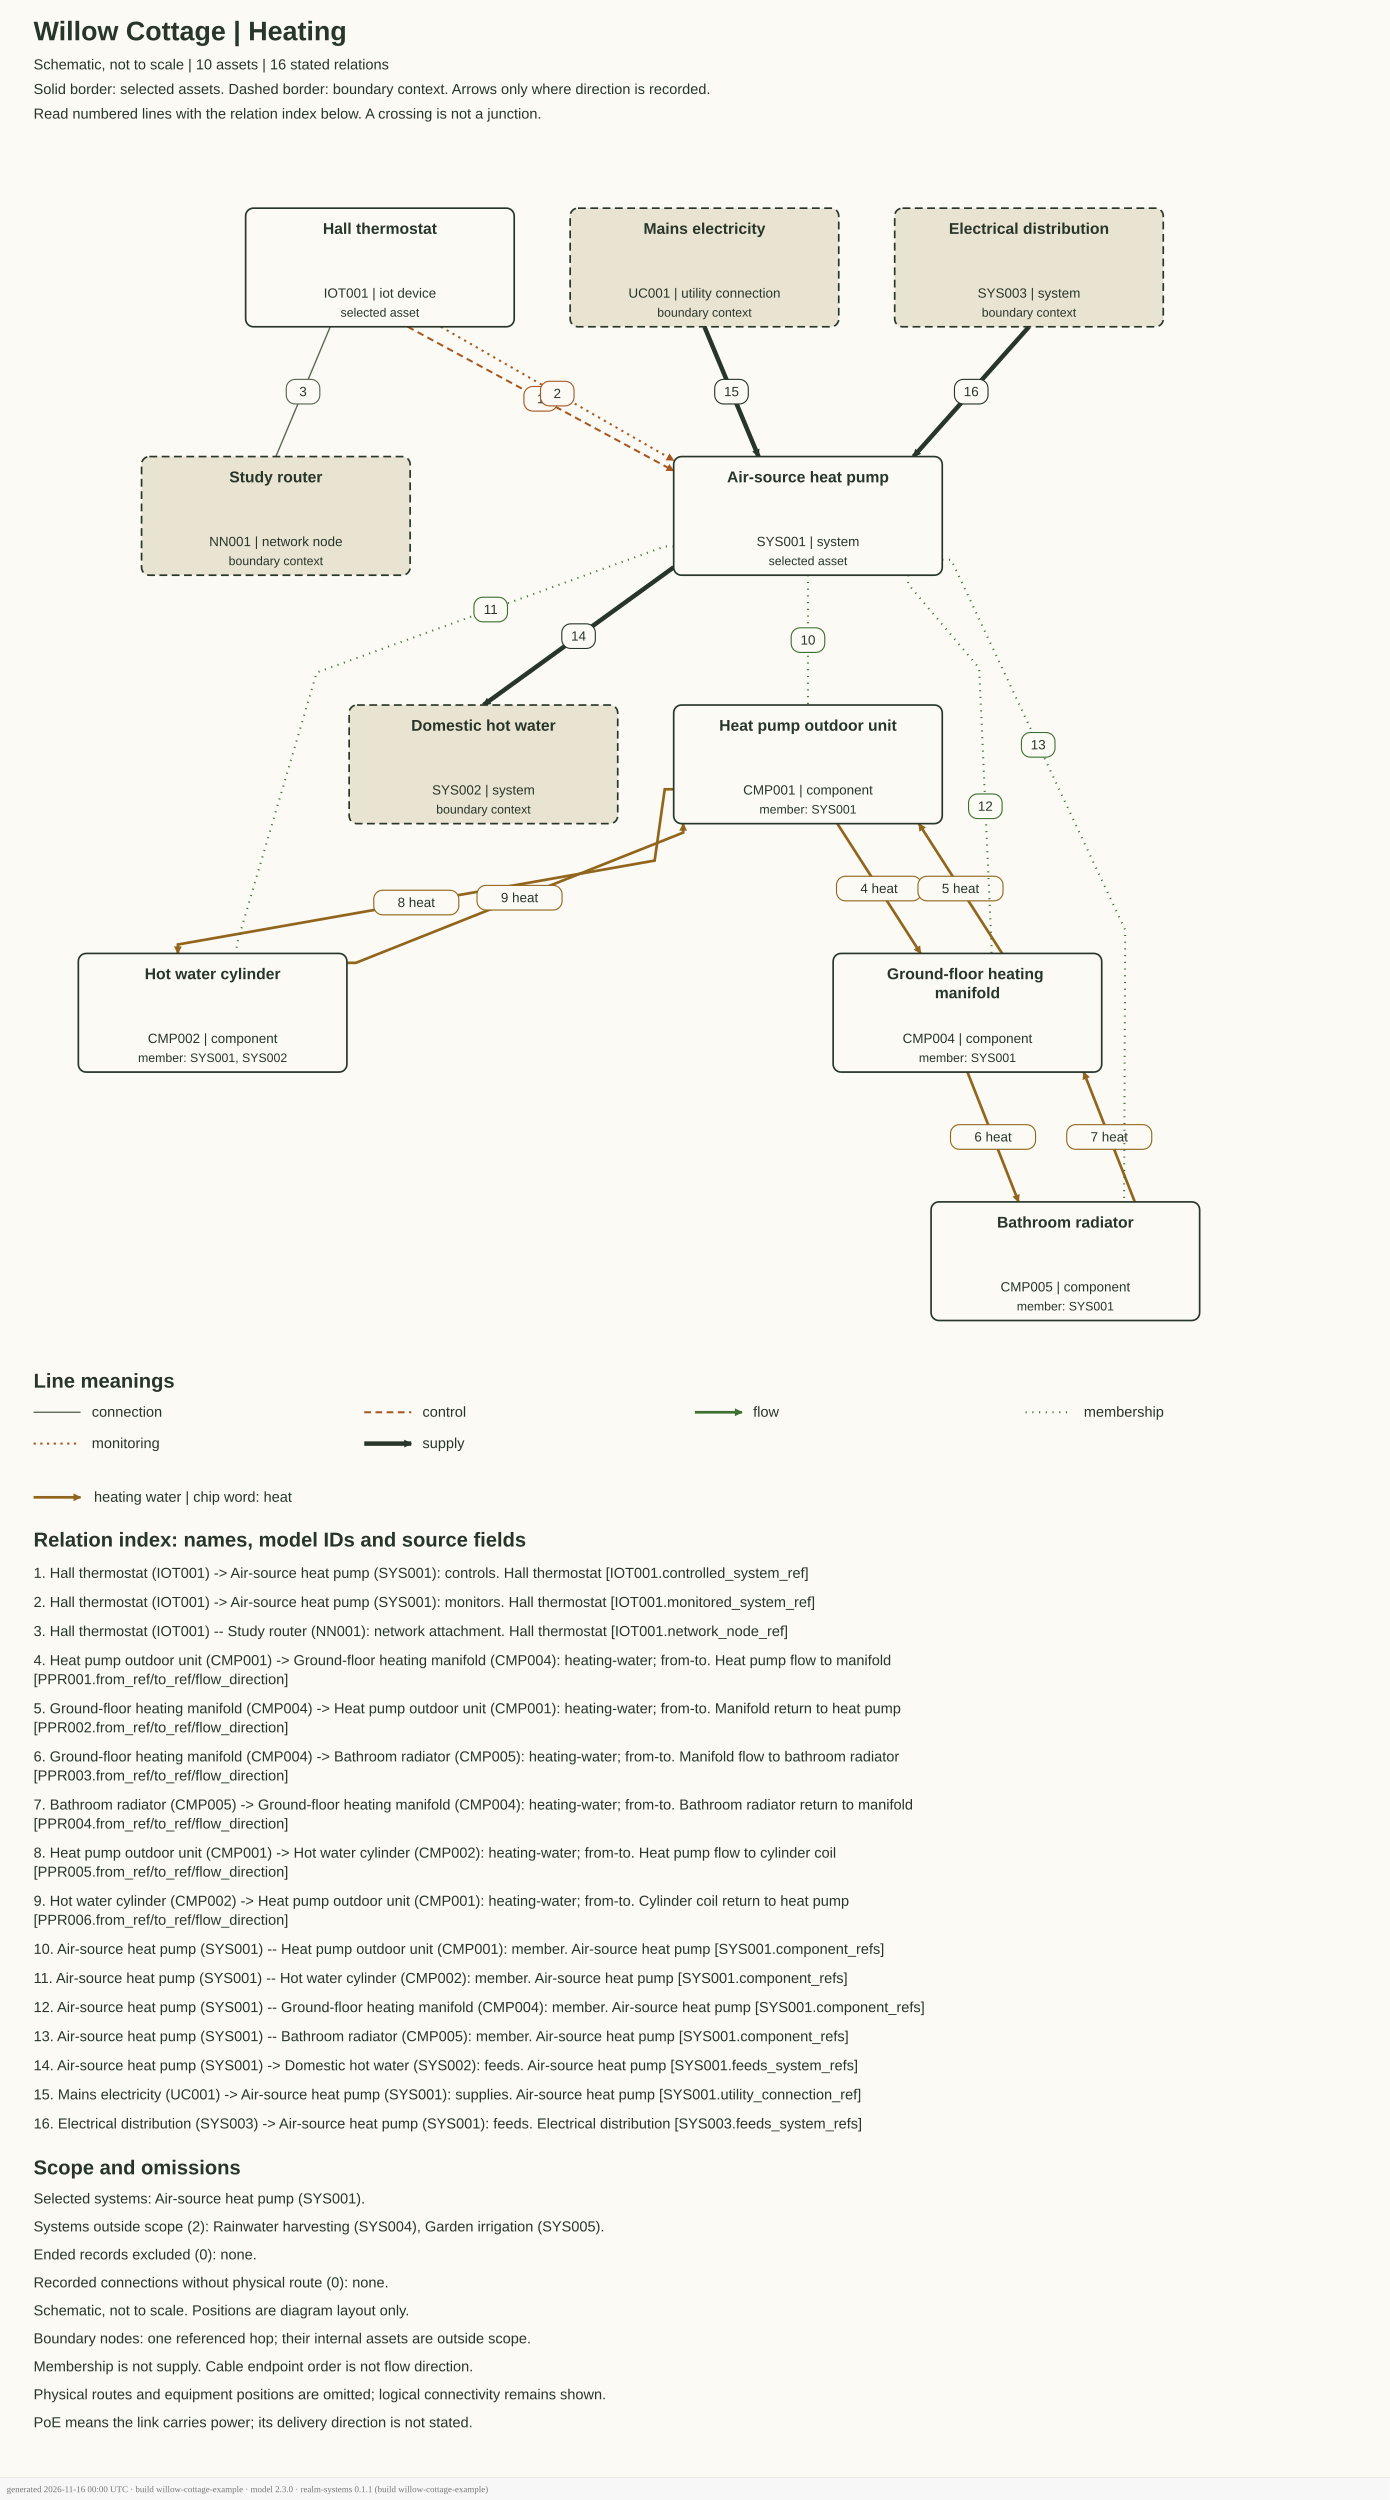
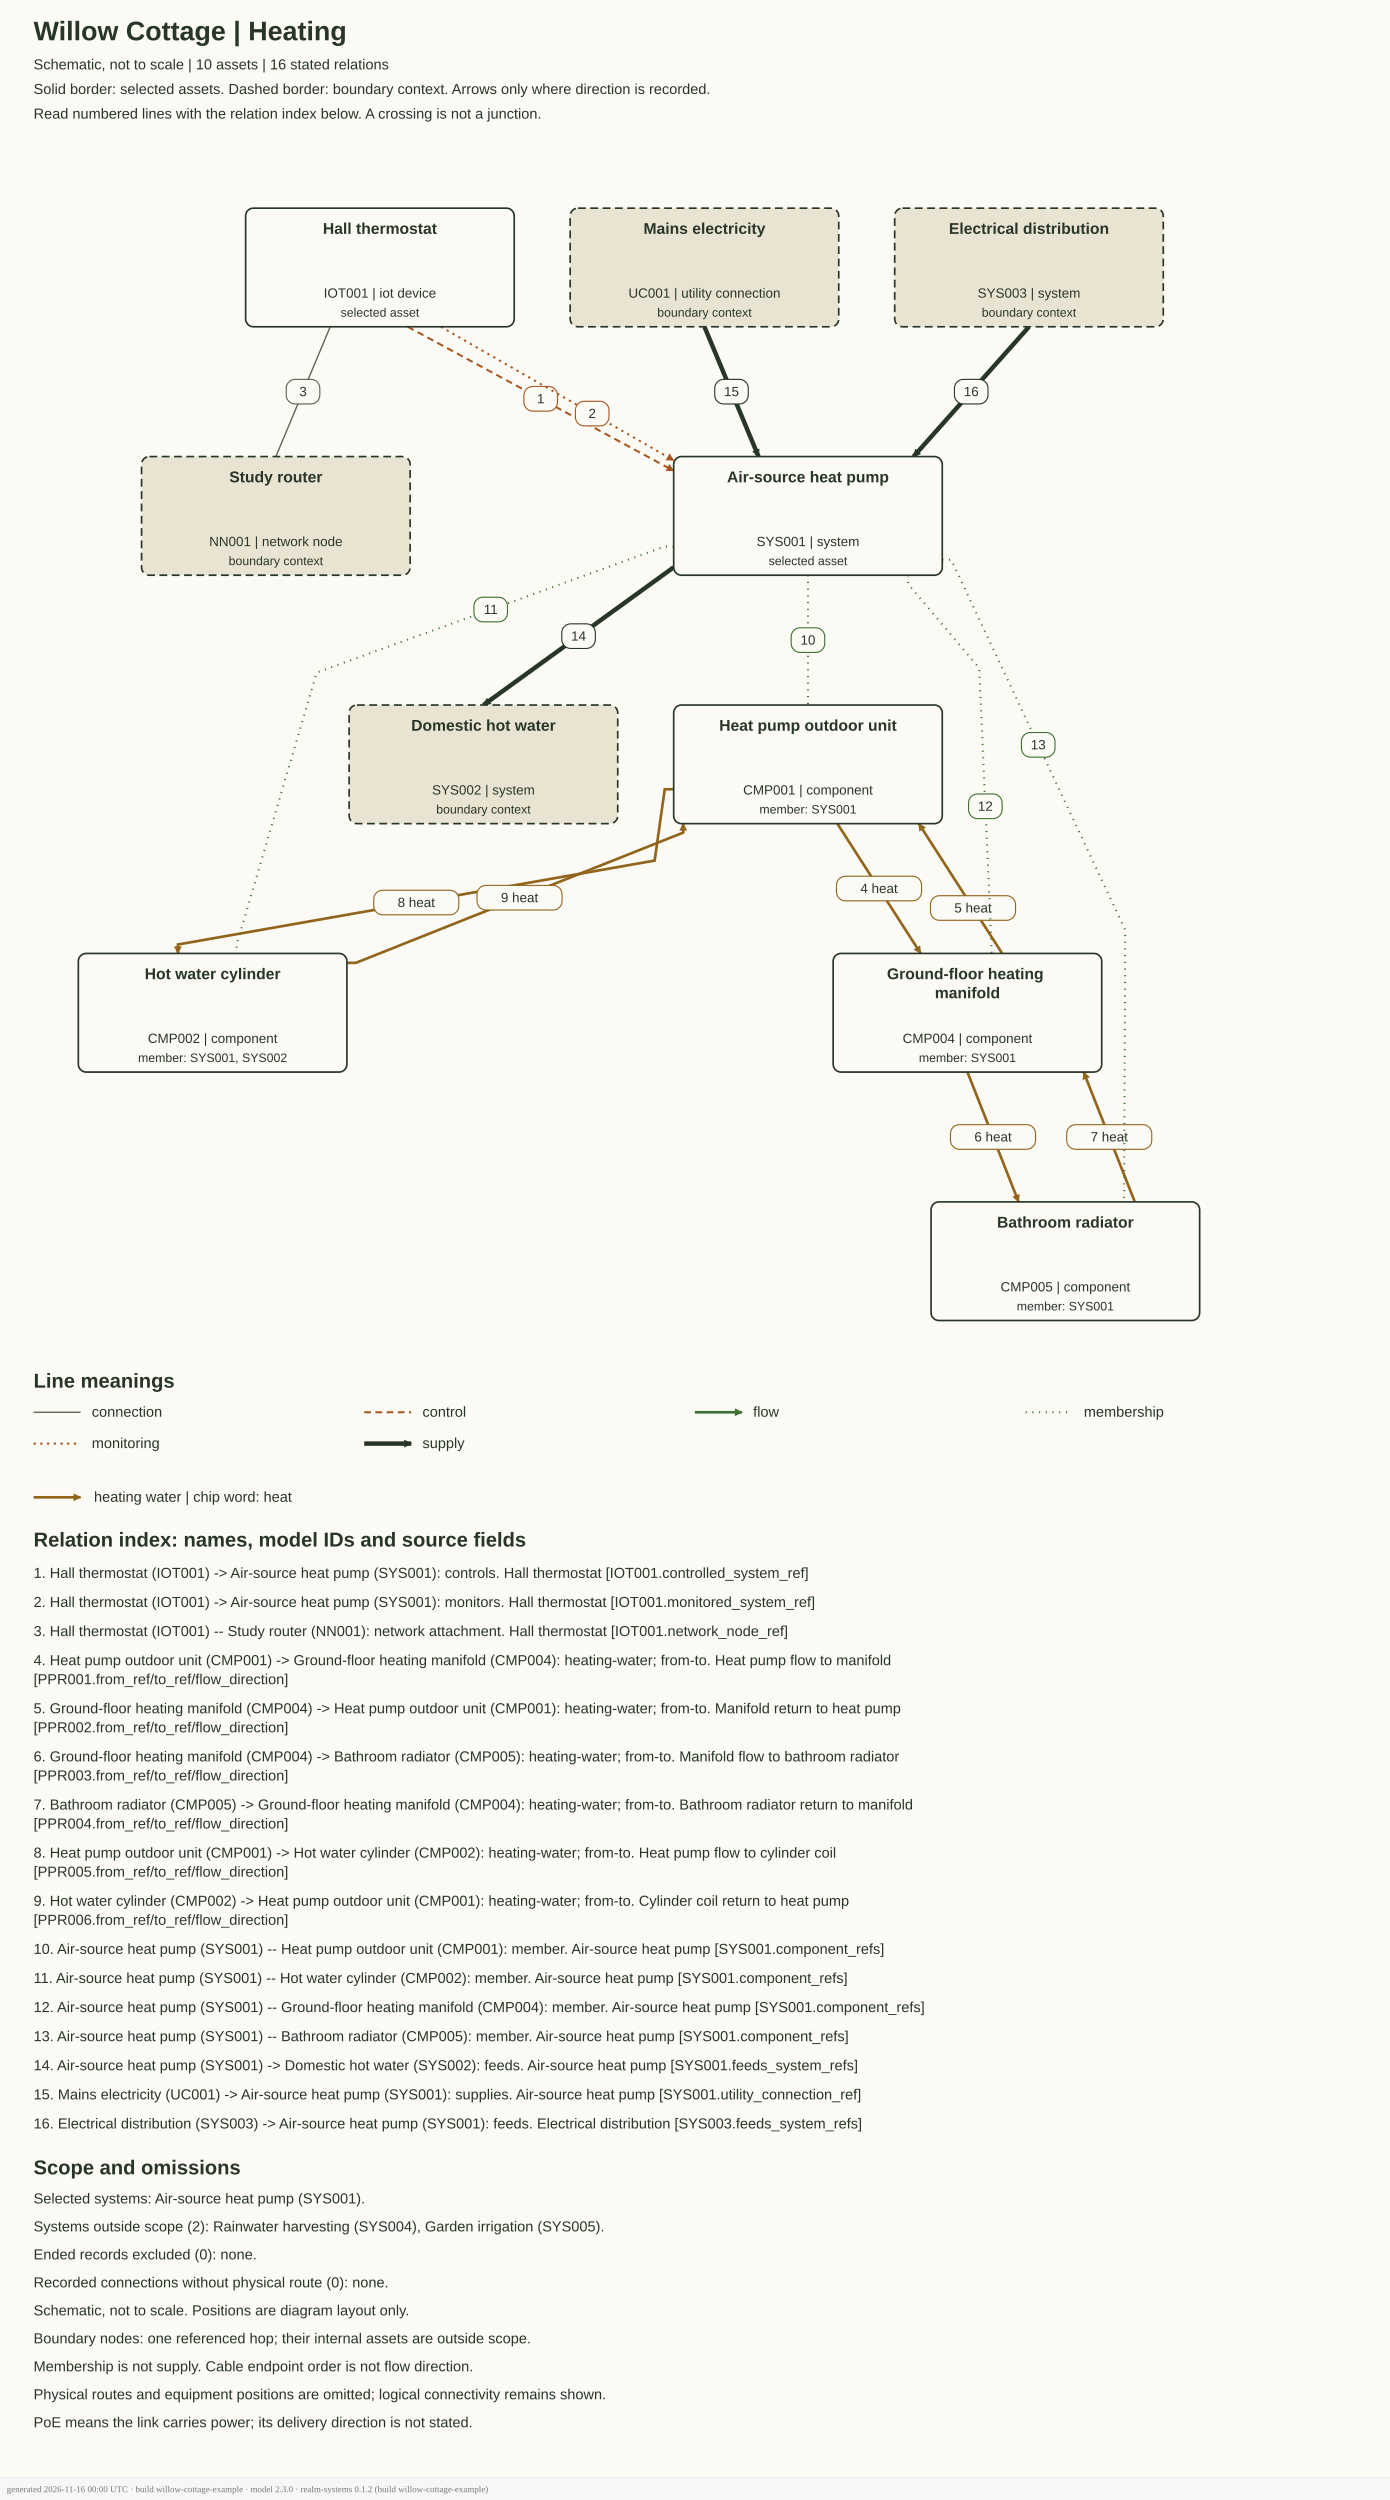
- <svg xmlns="http://www.w3.org/2000/svg" data-generated-at="2026-11-16T00:00:00Z" data-generated-for="2026-11-16" data-generated-build="willow-cottage-example" data-generated-renderer="realm-systems" data-generated-renderer-version="0.1.1" data-generated-model-version="2.3.0" width="1242" height="2234" viewBox="0 0 1242 2234" role="img" aria-labelledby="realm-73-79-73-74-65-6d-73-2d-57-69-6c-6c-6f-77-20-43-6f-74-74-61-67-65-2d-68-65-61-74-69-6e-67-title realm-73-79-73-74-65-6d-73-2d-57-69-6c-6c-6f-77-20-43-6f-74-74-61-67-65-2d-68-65-61-74-69-6e-67-desc">
+ <svg xmlns="http://www.w3.org/2000/svg" data-generated-at="2026-11-16T00:00:00Z" data-generated-for="2026-11-16" data-generated-build="willow-cottage-example" data-generated-renderer="realm-systems" data-generated-renderer-version="0.1.2" data-generated-model-version="2.3.0" width="1242" height="2234" viewBox="0 0 1242 2234" role="img" aria-labelledby="realm-73-79-73-74-65-6d-73-2d-57-69-6c-6c-6f-77-20-43-6f-74-74-61-67-65-2d-68-65-61-74-69-6e-67-title realm-73-79-73-74-65-6d-73-2d-57-69-6c-6c-6f-77-20-43-6f-74-74-61-67-65-2d-68-65-61-74-69-6e-67-desc">
  <defs>
    <marker id="realm-73-79-73-74-65-6d-73-2d-57-69-6c-6c-6f-77-20-43-6f-74-74-61-67-65-2d-68-65-61-74-69-6e-67-arrow-283529" viewBox="0 0 10 10" refX="9" refY="5" markerWidth="7" markerHeight="7" orient="auto" markerUnits="userSpaceOnUse">
      <path d="M0,0 L10,5 L0,10 Z" fill="#283529" />
    </marker>
    <marker id="realm-73-79-73-74-65-6d-73-2d-57-69-6c-6c-6f-77-20-43-6f-74-74-61-67-65-2d-68-65-61-74-69-6e-67-reverse-283529" viewBox="0 0 10 10" refX="1" refY="5" markerWidth="7" markerHeight="7" orient="auto" markerUnits="userSpaceOnUse">
      <path d="M10,0 L0,5 L10,10 Z" fill="#283529" />
    </marker>
    <marker id="realm-73-79-73-74-65-6d-73-2d-57-69-6c-6c-6f-77-20-43-6f-74-74-61-67-65-2d-68-65-61-74-69-6e-67-arrow-58634f" viewBox="0 0 10 10" refX="9" refY="5" markerWidth="7" markerHeight="7" orient="auto" markerUnits="userSpaceOnUse">
      <path d="M0,0 L10,5 L0,10 Z" fill="#58634f" />
    </marker>
    <marker id="realm-73-79-73-74-65-6d-73-2d-57-69-6c-6c-6f-77-20-43-6f-74-74-61-67-65-2d-68-65-61-74-69-6e-67-reverse-58634f" viewBox="0 0 10 10" refX="1" refY="5" markerWidth="7" markerHeight="7" orient="auto" markerUnits="userSpaceOnUse">
      <path d="M10,0 L0,5 L10,10 Z" fill="#58634f" />
    </marker>
    <marker id="realm-73-79-73-74-65-6d-73-2d-57-69-6c-6c-6f-77-20-43-6f-74-74-61-67-65-2d-68-65-61-74-69-6e-67-arrow-3d7032" viewBox="0 0 10 10" refX="9" refY="5" markerWidth="7" markerHeight="7" orient="auto" markerUnits="userSpaceOnUse">
      <path d="M0,0 L10,5 L0,10 Z" fill="#3d7032" />
    </marker>
    <marker id="realm-73-79-73-74-65-6d-73-2d-57-69-6c-6c-6f-77-20-43-6f-74-74-61-67-65-2d-68-65-61-74-69-6e-67-reverse-3d7032" viewBox="0 0 10 10" refX="1" refY="5" markerWidth="7" markerHeight="7" orient="auto" markerUnits="userSpaceOnUse">
      <path d="M10,0 L0,5 L10,10 Z" fill="#3d7032" />
    </marker>
    <marker id="realm-73-79-73-74-65-6d-73-2d-57-69-6c-6c-6f-77-20-43-6f-74-74-61-67-65-2d-68-65-61-74-69-6e-67-arrow-a85620" viewBox="0 0 10 10" refX="9" refY="5" markerWidth="7" markerHeight="7" orient="auto" markerUnits="userSpaceOnUse">
      <path d="M0,0 L10,5 L0,10 Z" fill="#a85620" />
    </marker>
    <marker id="realm-73-79-73-74-65-6d-73-2d-57-69-6c-6c-6f-77-20-43-6f-74-74-61-67-65-2d-68-65-61-74-69-6e-67-reverse-a85620" viewBox="0 0 10 10" refX="1" refY="5" markerWidth="7" markerHeight="7" orient="auto" markerUnits="userSpaceOnUse">
      <path d="M10,0 L0,5 L10,10 Z" fill="#a85620" />
    </marker>
    <marker id="realm-73-79-73-74-65-6d-73-2d-57-69-6c-6c-6f-77-20-43-6f-74-74-61-67-65-2d-68-65-61-74-69-6e-67-arrow-376b88" viewBox="0 0 10 10" refX="9" refY="5" markerWidth="7" markerHeight="7" orient="auto" markerUnits="userSpaceOnUse">
      <path d="M0,0 L10,5 L0,10 Z" fill="#376b88" />
    </marker>
    <marker id="realm-73-79-73-74-65-6d-73-2d-57-69-6c-6c-6f-77-20-43-6f-74-74-61-67-65-2d-68-65-61-74-69-6e-67-reverse-376b88" viewBox="0 0 10 10" refX="1" refY="5" markerWidth="7" markerHeight="7" orient="auto" markerUnits="userSpaceOnUse">
      <path d="M10,0 L0,5 L10,10 Z" fill="#376b88" />
    </marker>
    <marker id="realm-73-79-73-74-65-6d-73-2d-57-69-6c-6c-6f-77-20-43-6f-74-74-61-67-65-2d-68-65-61-74-69-6e-67-arrow-a74735" viewBox="0 0 10 10" refX="9" refY="5" markerWidth="7" markerHeight="7" orient="auto" markerUnits="userSpaceOnUse">
      <path d="M0,0 L10,5 L0,10 Z" fill="#a74735" />
    </marker>
    <marker id="realm-73-79-73-74-65-6d-73-2d-57-69-6c-6c-6f-77-20-43-6f-74-74-61-67-65-2d-68-65-61-74-69-6e-67-reverse-a74735" viewBox="0 0 10 10" refX="1" refY="5" markerWidth="7" markerHeight="7" orient="auto" markerUnits="userSpaceOnUse">
      <path d="M10,0 L0,5 L10,10 Z" fill="#a74735" />
    </marker>
    <marker id="realm-73-79-73-74-65-6d-73-2d-57-69-6c-6c-6f-77-20-43-6f-74-74-61-67-65-2d-68-65-61-74-69-6e-67-arrow-92651d" viewBox="0 0 10 10" refX="9" refY="5" markerWidth="7" markerHeight="7" orient="auto" markerUnits="userSpaceOnUse">
      <path d="M0,0 L10,5 L0,10 Z" fill="#92651d" />
    </marker>
    <marker id="realm-73-79-73-74-65-6d-73-2d-57-69-6c-6c-6f-77-20-43-6f-74-74-61-67-65-2d-68-65-61-74-69-6e-67-reverse-92651d" viewBox="0 0 10 10" refX="1" refY="5" markerWidth="7" markerHeight="7" orient="auto" markerUnits="userSpaceOnUse">
      <path d="M10,0 L0,5 L10,10 Z" fill="#92651d" />
    </marker>
  </defs>
  <rect width="100%" height="100%" fill="#fbfaf5" />
  <g font-family="Arial, sans-serif" fill="#283529">
    <text x="30" y="36" font-size="24" font-weight="bold">Willow Cottage | Heating</text>
    <text x="30" y="62" font-size="13">Schematic, not to scale | 10 assets | 16 stated relations</text>
    <text x="30" y="84" font-size="13">Solid border: selected assets. Dashed border: boundary context. Arrows only where direction is recorded.</text>
    <text x="30" y="106" font-size="13">Read numbered lines with the relation index below. A crossing is not a junction.</text>
    <g transform="translate(40,156)" data-layer="relations">
      <g data-model-id="IOT001" data-source-field="controlled_system_ref" data-meaning="control" data-direction="forward">
        <path d="M324.33,136.00 L562.00,264.70" fill="none" stroke="#a85620" stroke-width="1.8" stroke-dasharray="6 4" marker-end="url(#realm-73-79-73-74-65-6d-73-2d-57-69-6c-6c-6f-77-20-43-6f-74-74-61-67-65-2d-68-65-61-74-69-6e-67-arrow-a85620)" />
        <rect x="428.164" y="189.349" width="30" height="22" rx="8" fill="#fbfaf5" stroke="#a85620" />
        <text x="443.164" y="204.349" font-size="12" text-anchor="middle">1</text>
      </g>
      <g data-model-id="IOT001" data-source-field="monitored_system_ref" data-meaning="monitoring" data-direction="forward">
        <path d="M353.93,136.00 L562.00,255.39" fill="none" stroke="#a85620" stroke-width="1.8" stroke-dasharray="2 4" marker-end="url(#realm-73-79-73-74-65-6d-73-2d-57-69-6c-6c-6f-77-20-43-6f-74-74-61-67-65-2d-68-65-61-74-69-6e-67-arrow-a85620)" />
-         <rect x="442.966" y="184.696" width="30" height="22" rx="8" fill="#fbfaf5" stroke="#a85620" />
-         <text x="457.966" y="199.696" font-size="12" text-anchor="middle">2</text>
+         <rect x="474.176" y="202.604" width="30" height="22" rx="8" fill="#fbfaf5" stroke="#a85620" />
+         <text x="489.176" y="217.604" font-size="12" text-anchor="middle">2</text>
      </g>
      <g data-model-id="IOT001" data-source-field="network_node_ref" data-meaning="connection" data-direction="none">
        <path d="M255.09,136.00 L206.50,252.00" fill="none" stroke="#58634f" stroke-width="1.2" stroke-dasharray="" />
        <rect x="215.797" y="183" width="30" height="22" rx="8" fill="#fbfaf5" stroke="#58634f" />
        <text x="230.797" y="198" font-size="12" text-anchor="middle">3</text>
      </g>
      <g data-model-id="PPR001" data-source-field="from_ref/to_ref/flow_direction" data-meaning="flow" data-direction="forward" data-medium="heating-water" data-route-id="PPR001">
        <path d="M708.26,580.00 L782.72,696.00" fill="none" stroke="#92651d" stroke-width="2.4" stroke-dasharray="" marker-end="url(#realm-73-79-73-74-65-6d-73-2d-57-69-6c-6c-6f-77-20-43-6f-74-74-61-67-65-2d-68-65-61-74-69-6e-67-arrow-92651d)" />
        <rect x="707.491" y="627" width="76" height="22" rx="8" fill="#fbfaf5" stroke="#92651d" />
        <text x="745.491" y="642" font-size="12" text-anchor="middle">4 heat</text>
      </g>
      <g data-model-id="PPR002" data-source-field="from_ref/to_ref/flow_direction" data-meaning="flow" data-direction="forward" data-medium="heating-water" data-route-id="PPR002">
        <path d="M855.54,696.00 L781.08,580.00" fill="none" stroke="#92651d" stroke-width="2.4" stroke-dasharray="" marker-end="url(#realm-73-79-73-74-65-6d-73-2d-57-69-6c-6c-6f-77-20-43-6f-74-74-61-67-65-2d-68-65-61-74-69-6e-67-arrow-92651d)" />
-         <rect x="780.306" y="627" width="76" height="22" rx="8" fill="#fbfaf5" stroke="#92651d" />
-         <text x="818.306" y="642" font-size="12" text-anchor="middle">5 heat</text>
+         <rect x="791.475" y="644.4" width="76" height="22" rx="8" fill="#fbfaf5" stroke="#92651d" />
+         <text x="829.475" y="659.4" font-size="12" text-anchor="middle">5 heat</text>
      </g>
      <g data-model-id="PPR003" data-source-field="from_ref/to_ref/flow_direction" data-meaning="flow" data-direction="forward" data-medium="heating-water" data-route-id="PPR003">
        <path d="M824.50,802.00 L870.22,918.00" fill="none" stroke="#92651d" stroke-width="2.4" stroke-dasharray="" marker-end="url(#realm-73-79-73-74-65-6d-73-2d-57-69-6c-6c-6f-77-20-43-6f-74-74-61-67-65-2d-68-65-61-74-69-6e-67-arrow-92651d)" />
        <rect x="809.36" y="849" width="76" height="22" rx="8" fill="#fbfaf5" stroke="#92651d" />
        <text x="847.36" y="864" font-size="12" text-anchor="middle">6 heat</text>
      </g>
      <g data-model-id="PPR004" data-source-field="from_ref/to_ref/flow_direction" data-meaning="flow" data-direction="forward" data-medium="heating-water" data-route-id="PPR004">
        <path d="M974.07,918.00 L928.35,802.00" fill="none" stroke="#92651d" stroke-width="2.4" stroke-dasharray="" marker-end="url(#realm-73-79-73-74-65-6d-73-2d-57-69-6c-6c-6f-77-20-43-6f-74-74-61-67-65-2d-68-65-61-74-69-6e-67-arrow-92651d)" />
        <rect x="913.212" y="849" width="76" height="22" rx="8" fill="#fbfaf5" stroke="#92651d" />
        <text x="951.212" y="864" font-size="12" text-anchor="middle">7 heat</text>
      </g>
      <g data-model-id="PPR005" data-source-field="from_ref/to_ref/flow_direction" data-meaning="flow" data-direction="forward" data-medium="heating-water" data-route-id="PPR005">
        <path d="M562.00,549.31 L554.00,549.31 L545.00,613.00 L118.96,688.00 L118.96,696.00" fill="none" stroke="#92651d" stroke-width="2.4" stroke-dasharray="" marker-end="url(#realm-73-79-73-74-65-6d-73-2d-57-69-6c-6c-6f-77-20-43-6f-74-74-61-67-65-2d-68-65-61-74-69-6e-67-arrow-92651d)" />
        <rect x="293.982" y="639.5" width="76" height="22" rx="8" fill="#fbfaf5" stroke="#92651d" />
        <text x="331.982" y="654.5" font-size="12" text-anchor="middle">8 heat</text>
      </g>
      <g data-model-id="PPR006" data-source-field="from_ref/to_ref/flow_direction" data-meaning="flow" data-direction="forward" data-medium="heating-water" data-route-id="PPR006">
        <path d="M270.00,704.38 L278.00,704.38 L570.51,588.00 L570.51,580.00" fill="none" stroke="#92651d" stroke-width="2.4" stroke-dasharray="" marker-end="url(#realm-73-79-73-74-65-6d-73-2d-57-69-6c-6c-6f-77-20-43-6f-74-74-61-67-65-2d-68-65-61-74-69-6e-67-arrow-92651d)" />
        <rect x="386.255" y="635.188" width="76" height="22" rx="8" fill="#fbfaf5" stroke="#92651d" />
        <text x="424.255" y="650.188" font-size="12" text-anchor="middle">9 heat</text>
      </g>
      <g data-model-id="SYS001" data-source-field="component_refs" data-meaning="membership" data-direction="none">
        <path d="M682.00,358.00 L682.00,474.00" fill="none" stroke="#3d7032" stroke-width="1.8" stroke-dasharray="1 5" />
        <rect x="667" y="405" width="30" height="22" rx="8" fill="#fbfaf5" stroke="#3d7032" />
        <text x="682" y="420" font-size="12" text-anchor="middle">10</text>
      </g>
      <g data-model-id="SYS001" data-source-field="component_refs" data-meaning="membership" data-direction="none">
        <path d="M562.00,332.35 L554.00,332.35 L243.00,445.00 L171.49,688.00 L171.49,696.00" fill="none" stroke="#3d7032" stroke-width="1.8" stroke-dasharray="1 5" />
        <rect x="383.5" y="377.676" width="30" height="22" rx="8" fill="#fbfaf5" stroke="#3d7032" />
        <text x="398.5" y="392.676" font-size="12" text-anchor="middle">11</text>
      </g>
      <g data-model-id="SYS001" data-source-field="component_refs" data-meaning="membership" data-direction="none">
        <path d="M771.53,358.00 L771.53,366.00 L835.00,441.00 L845.99,688.00 L845.99,696.00" fill="none" stroke="#3d7032" stroke-width="1.8" stroke-dasharray="1 5" />
        <rect x="825.493" y="553.5" width="30" height="22" rx="8" fill="#fbfaf5" stroke="#3d7032" />
        <text x="840.493" y="568.5" font-size="12" text-anchor="middle">12</text>
      </g>
      <g data-model-id="SYS001" data-source-field="component_refs" data-meaning="membership" data-direction="none">
        <path d="M802.00,344.18 L810.00,344.18 L965.50,675.00 L964.52,910.00 L964.52,918.00" fill="none" stroke="#3d7032" stroke-width="1.8" stroke-dasharray="1 5" />
        <rect x="872.75" y="498.588" width="30" height="22" rx="8" fill="#fbfaf5" stroke="#3d7032" />
        <text x="887.75" y="513.588" font-size="12" text-anchor="middle">13</text>
      </g>
      <g data-model-id="SYS001" data-source-field="feeds_system_refs" data-meaning="supply" data-direction="forward">
        <path d="M562.00,350.93 L392.00,474.00" fill="none" stroke="#283529" stroke-width="4" stroke-dasharray="" marker-end="url(#realm-73-79-73-74-65-6d-73-2d-57-69-6c-6c-6f-77-20-43-6f-74-74-61-67-65-2d-68-65-61-74-69-6e-67-arrow-283529)" />
        <rect x="462" y="401.466" width="30" height="22" rx="8" fill="#fbfaf5" stroke="#283529" />
        <text x="477" y="416.466" font-size="12" text-anchor="middle">14</text>
      </g>
      <g data-model-id="SYS001" data-source-field="utility_connection_ref" data-meaning="supply" data-direction="forward">
        <path d="M589.50,136.00 L637.83,252.00" fill="none" stroke="#283529" stroke-width="4" stroke-dasharray="" marker-end="url(#realm-73-79-73-74-65-6d-73-2d-57-69-6c-6c-6f-77-20-43-6f-74-74-61-67-65-2d-68-65-61-74-69-6e-67-arrow-283529)" />
        <rect x="598.667" y="183" width="30" height="22" rx="8" fill="#fbfaf5" stroke="#283529" />
        <text x="613.667" y="198" font-size="12" text-anchor="middle">15</text>
      </g>
      <g data-model-id="SYS003" data-source-field="feeds_system_refs" data-meaning="supply" data-direction="forward">
        <path d="M879.50,136.00 L776.30,252.00" fill="none" stroke="#283529" stroke-width="4" stroke-dasharray="" marker-end="url(#realm-73-79-73-74-65-6d-73-2d-57-69-6c-6c-6f-77-20-43-6f-74-74-61-67-65-2d-68-65-61-74-69-6e-67-arrow-283529)" />
        <rect x="812.901" y="183" width="30" height="22" rx="8" fill="#fbfaf5" stroke="#283529" />
        <text x="827.901" y="198" font-size="12" text-anchor="middle">16</text>
      </g>
    </g>
    <g transform="translate(40,156)" data-layer="assets">
      <g data-model-id="CMP001" data-boundary="false" data-memberships="SYS001">
        <rect x="562" y="474" width="240" height="106" rx="7" fill="#fbfaf5" stroke="#283529" stroke-width="1.5" />
        <text x="682" y="497" text-anchor="middle" font-size="14" font-weight="bold">
          <tspan x="682" dy="0">Heat pump outdoor unit</tspan>
        </text>
        <text x="682" y="554" text-anchor="middle" font-size="12">CMP001 | component</text>
        <text x="682" y="571" text-anchor="middle" font-size="11">member: SYS001</text>
      </g>
      <g data-model-id="CMP002" data-boundary="false" data-memberships="SYS001 SYS002">
        <rect x="30" y="696" width="240" height="106" rx="7" fill="#fbfaf5" stroke="#283529" stroke-width="1.5" />
        <text x="150" y="719" text-anchor="middle" font-size="14" font-weight="bold">
          <tspan x="150" dy="0">Hot water cylinder</tspan>
        </text>
        <text x="150" y="776" text-anchor="middle" font-size="12">CMP002 | component</text>
        <text x="150" y="793" text-anchor="middle" font-size="11">member: SYS001, SYS002</text>
      </g>
      <g data-model-id="CMP004" data-boundary="false" data-memberships="SYS001">
        <rect x="704.5" y="696" width="240" height="106" rx="7" fill="#fbfaf5" stroke="#283529" stroke-width="1.5" />
        <text x="824.5" y="719" text-anchor="middle" font-size="14" font-weight="bold">
          <tspan x="824.5" dy="0">Ground-floor heating</tspan>
          <tspan x="824.5" dy="17">manifold</tspan>
        </text>
        <text x="824.5" y="776" text-anchor="middle" font-size="12">CMP004 | component</text>
        <text x="824.5" y="793" text-anchor="middle" font-size="11">member: SYS001</text>
      </g>
      <g data-model-id="CMP005" data-boundary="false" data-memberships="SYS001">
        <rect x="792" y="918" width="240" height="106" rx="7" fill="#fbfaf5" stroke="#283529" stroke-width="1.5" />
        <text x="912" y="941" text-anchor="middle" font-size="14" font-weight="bold">
          <tspan x="912" dy="0">Bathroom radiator</tspan>
        </text>
        <text x="912" y="998" text-anchor="middle" font-size="12">CMP005 | component</text>
        <text x="912" y="1015" text-anchor="middle" font-size="11">member: SYS001</text>
      </g>
      <g data-model-id="IOT001" data-boundary="false" data-memberships="">
        <rect x="179.5" y="30" width="240" height="106" rx="7" fill="#fbfaf5" stroke="#283529" stroke-width="1.5" />
        <text x="299.5" y="53" text-anchor="middle" font-size="14" font-weight="bold">
          <tspan x="299.5" dy="0">Hall thermostat</tspan>
        </text>
        <text x="299.5" y="110" text-anchor="middle" font-size="12">IOT001 | iot device</text>
        <text x="299.5" y="127" text-anchor="middle" font-size="11">selected asset</text>
      </g>
      <g data-model-id="NN001" data-boundary="true" data-memberships="">
        <rect x="86.5" y="252" width="240" height="106" rx="7" fill="#e9e4d2" stroke="#283529" stroke-width="1.5" stroke-dasharray="7 4" />
        <text x="206.5" y="275" text-anchor="middle" font-size="14" font-weight="bold">
          <tspan x="206.5" dy="0">Study router</tspan>
        </text>
        <text x="206.5" y="332" text-anchor="middle" font-size="12">NN001 | network node</text>
        <text x="206.5" y="349" text-anchor="middle" font-size="11">boundary context</text>
      </g>
      <g data-model-id="SYS001" data-boundary="false" data-memberships="">
        <rect x="562" y="252" width="240" height="106" rx="7" fill="#fbfaf5" stroke="#283529" stroke-width="1.5" />
        <text x="682" y="275" text-anchor="middle" font-size="14" font-weight="bold">
          <tspan x="682" dy="0">Air-source heat pump</tspan>
        </text>
        <text x="682" y="332" text-anchor="middle" font-size="12">SYS001 | system</text>
        <text x="682" y="349" text-anchor="middle" font-size="11">selected asset</text>
      </g>
      <g data-model-id="SYS002" data-boundary="true" data-memberships="">
        <rect x="272" y="474" width="240" height="106" rx="7" fill="#e9e4d2" stroke="#283529" stroke-width="1.5" stroke-dasharray="7 4" />
        <text x="392" y="497" text-anchor="middle" font-size="14" font-weight="bold">
          <tspan x="392" dy="0">Domestic hot water</tspan>
        </text>
        <text x="392" y="554" text-anchor="middle" font-size="12">SYS002 | system</text>
        <text x="392" y="571" text-anchor="middle" font-size="11">boundary context</text>
      </g>
      <g data-model-id="SYS003" data-boundary="true" data-memberships="">
        <rect x="759.5" y="30" width="240" height="106" rx="7" fill="#e9e4d2" stroke="#283529" stroke-width="1.5" stroke-dasharray="7 4" />
        <text x="879.5" y="53" text-anchor="middle" font-size="14" font-weight="bold">
          <tspan x="879.5" dy="0">Electrical distribution</tspan>
        </text>
        <text x="879.5" y="110" text-anchor="middle" font-size="12">SYS003 | system</text>
        <text x="879.5" y="127" text-anchor="middle" font-size="11">boundary context</text>
      </g>
      <g data-model-id="UC001" data-boundary="true" data-memberships="">
        <rect x="469.5" y="30" width="240" height="106" rx="7" fill="#e9e4d2" stroke="#283529" stroke-width="1.5" stroke-dasharray="7 4" />
        <text x="589.5" y="53" text-anchor="middle" font-size="14" font-weight="bold">
          <tspan x="589.5" dy="0">Mains electricity</tspan>
        </text>
        <text x="589.5" y="110" text-anchor="middle" font-size="12">UC001 | utility connection</text>
        <text x="589.5" y="127" text-anchor="middle" font-size="11">boundary context</text>
      </g>
    </g>
    <text x="30" y="1240" font-size="18" font-weight="bold">Line meanings</text>
    <line x1="30" y1="1262" x2="72" y2="1262" stroke="#58634f" stroke-width="1.2" stroke-dasharray="" />
    <text x="82" y="1266" font-size="13">connection</text>
    <line x1="325.5" y1="1262" x2="367.5" y2="1262" stroke="#a85620" stroke-width="1.8" stroke-dasharray="6 4" />
    <text x="377.5" y="1266" font-size="13">control</text>
    <line x1="621" y1="1262" x2="663" y2="1262" stroke="#3d7032" stroke-width="2.4" stroke-dasharray="" marker-end="url(#realm-73-79-73-74-65-6d-73-2d-57-69-6c-6c-6f-77-20-43-6f-74-74-61-67-65-2d-68-65-61-74-69-6e-67-arrow-3d7032)" />
    <text x="673" y="1266" font-size="13">flow</text>
    <line x1="916.5" y1="1262" x2="958.5" y2="1262" stroke="#3d7032" stroke-width="1.8" stroke-dasharray="1 5" />
    <text x="968.5" y="1266" font-size="13">membership</text>
    <line x1="30" y1="1290" x2="72" y2="1290" stroke="#a85620" stroke-width="1.8" stroke-dasharray="2 4" />
    <text x="82" y="1294" font-size="13">monitoring</text>
    <line x1="325.5" y1="1290" x2="367.5" y2="1290" stroke="#283529" stroke-width="4" stroke-dasharray="" marker-end="url(#realm-73-79-73-74-65-6d-73-2d-57-69-6c-6c-6f-77-20-43-6f-74-74-61-67-65-2d-68-65-61-74-69-6e-67-arrow-283529)" />
    <text x="377.5" y="1294" font-size="13">supply</text>
    <line x1="30" y1="1338" x2="72" y2="1338" stroke="#92651d" stroke-width="2.4" marker-end="url(#realm-73-79-73-74-65-6d-73-2d-57-69-6c-6c-6f-77-20-43-6f-74-74-61-67-65-2d-68-65-61-74-69-6e-67-arrow-92651d)" />
    <text x="84" y="1342" font-size="13">heating water | chip word: heat</text>
    <text x="30" y="1382" font-size="18" font-weight="bold">Relation index: names, model IDs and source fields</text>
    <g data-model-id="IOT001">
      <text x="30" y="1410" font-size="13">
        <tspan x="30" dy="0">1. Hall thermostat (IOT001) -&gt; Air-source heat pump (SYS001): controls. Hall thermostat [IOT001.controlled_system_ref]</tspan>
      </text>
    </g>
    <g data-model-id="IOT001">
      <text x="30" y="1436" font-size="13">
        <tspan x="30" dy="0">2. Hall thermostat (IOT001) -&gt; Air-source heat pump (SYS001): monitors. Hall thermostat [IOT001.monitored_system_ref]</tspan>
      </text>
    </g>
    <g data-model-id="IOT001">
      <text x="30" y="1462" font-size="13">
        <tspan x="30" dy="0">3. Hall thermostat (IOT001) -- Study router (NN001): network attachment. Hall thermostat [IOT001.network_node_ref]</tspan>
      </text>
    </g>
    <g data-model-id="PPR001">
      <text x="30" y="1488" font-size="13">
        <tspan x="30" dy="0">4. Heat pump outdoor unit (CMP001) -&gt; Ground-floor heating manifold (CMP004): heating-water; from-to. Heat pump flow to manifold</tspan>
        <tspan x="30" dy="17">[PPR001.from_ref/to_ref/flow_direction]</tspan>
      </text>
    </g>
    <g data-model-id="PPR002">
      <text x="30" y="1531" font-size="13">
        <tspan x="30" dy="0">5. Ground-floor heating manifold (CMP004) -&gt; Heat pump outdoor unit (CMP001): heating-water; from-to. Manifold return to heat pump</tspan>
        <tspan x="30" dy="17">[PPR002.from_ref/to_ref/flow_direction]</tspan>
      </text>
    </g>
    <g data-model-id="PPR003">
      <text x="30" y="1574" font-size="13">
        <tspan x="30" dy="0">6. Ground-floor heating manifold (CMP004) -&gt; Bathroom radiator (CMP005): heating-water; from-to. Manifold flow to bathroom radiator</tspan>
        <tspan x="30" dy="17">[PPR003.from_ref/to_ref/flow_direction]</tspan>
      </text>
    </g>
    <g data-model-id="PPR004">
      <text x="30" y="1617" font-size="13">
        <tspan x="30" dy="0">7. Bathroom radiator (CMP005) -&gt; Ground-floor heating manifold (CMP004): heating-water; from-to. Bathroom radiator return to manifold</tspan>
        <tspan x="30" dy="17">[PPR004.from_ref/to_ref/flow_direction]</tspan>
      </text>
    </g>
    <g data-model-id="PPR005">
      <text x="30" y="1660" font-size="13">
        <tspan x="30" dy="0">8. Heat pump outdoor unit (CMP001) -&gt; Hot water cylinder (CMP002): heating-water; from-to. Heat pump flow to cylinder coil</tspan>
        <tspan x="30" dy="17">[PPR005.from_ref/to_ref/flow_direction]</tspan>
      </text>
    </g>
    <g data-model-id="PPR006">
      <text x="30" y="1703" font-size="13">
        <tspan x="30" dy="0">9. Hot water cylinder (CMP002) -&gt; Heat pump outdoor unit (CMP001): heating-water; from-to. Cylinder coil return to heat pump</tspan>
        <tspan x="30" dy="17">[PPR006.from_ref/to_ref/flow_direction]</tspan>
      </text>
    </g>
    <g data-model-id="SYS001">
      <text x="30" y="1746" font-size="13">
        <tspan x="30" dy="0">10. Air-source heat pump (SYS001) -- Heat pump outdoor unit (CMP001): member. Air-source heat pump [SYS001.component_refs]</tspan>
      </text>
    </g>
    <g data-model-id="SYS001">
      <text x="30" y="1772" font-size="13">
        <tspan x="30" dy="0">11. Air-source heat pump (SYS001) -- Hot water cylinder (CMP002): member. Air-source heat pump [SYS001.component_refs]</tspan>
      </text>
    </g>
    <g data-model-id="SYS001">
      <text x="30" y="1798" font-size="13">
        <tspan x="30" dy="0">12. Air-source heat pump (SYS001) -- Ground-floor heating manifold (CMP004): member. Air-source heat pump [SYS001.component_refs]</tspan>
      </text>
    </g>
    <g data-model-id="SYS001">
      <text x="30" y="1824" font-size="13">
        <tspan x="30" dy="0">13. Air-source heat pump (SYS001) -- Bathroom radiator (CMP005): member. Air-source heat pump [SYS001.component_refs]</tspan>
      </text>
    </g>
    <g data-model-id="SYS001">
      <text x="30" y="1850" font-size="13">
        <tspan x="30" dy="0">14. Air-source heat pump (SYS001) -&gt; Domestic hot water (SYS002): feeds. Air-source heat pump [SYS001.feeds_system_refs]</tspan>
      </text>
    </g>
    <g data-model-id="SYS001">
      <text x="30" y="1876" font-size="13">
        <tspan x="30" dy="0">15. Mains electricity (UC001) -&gt; Air-source heat pump (SYS001): supplies. Air-source heat pump [SYS001.utility_connection_ref]</tspan>
      </text>
    </g>
    <g data-model-id="SYS003">
      <text x="30" y="1902" font-size="13">
        <tspan x="30" dy="0">16. Electrical distribution (SYS003) -&gt; Air-source heat pump (SYS001): feeds. Electrical distribution [SYS003.feeds_system_refs]</tspan>
      </text>
    </g>
    <text x="30" y="1943" font-size="18" font-weight="bold">Scope and omissions</text>
    <text x="30" y="1969" font-size="13">
      <tspan x="30" dy="0">Selected systems: Air-source heat pump (SYS001).</tspan>
    </text>
    <text x="30" y="1994" font-size="13">
      <tspan x="30" dy="0">Systems outside scope (2): Rainwater harvesting (SYS004), Garden irrigation (SYS005).</tspan>
    </text>
    <text x="30" y="2019" font-size="13">
      <tspan x="30" dy="0">Ended records excluded (0): none.</tspan>
    </text>
    <text x="30" y="2044" font-size="13">
      <tspan x="30" dy="0">Recorded connections without physical route (0): none.</tspan>
    </text>
    <text x="30" y="2069" font-size="13">
      <tspan x="30" dy="0">Schematic, not to scale. Positions are diagram layout only.</tspan>
    </text>
    <text x="30" y="2094" font-size="13">
      <tspan x="30" dy="0">Boundary nodes: one referenced hop; their internal assets are outside scope.</tspan>
    </text>
    <text x="30" y="2119" font-size="13">
      <tspan x="30" dy="0">Membership is not supply. Cable endpoint order is not flow direction.</tspan>
    </text>
    <text x="30" y="2144" font-size="13">
      <tspan x="30" dy="0">Physical routes and equipment positions are omitted; logical connectivity remains shown.</tspan>
    </text>
    <text x="30" y="2169" font-size="13">
      <tspan x="30" dy="0">PoE means the link carries power; its delivery direction is not stated.</tspan>
    </text>
  </g>
  <g id="archally-provenance" data-generated-build="willow-cottage-example">
    <rect x="0" y="2214" width="1242" height="20" fill="#f7f7f7" />
    <line x1="0" y1="2214" x2="1242" y2="2214" stroke="#ddd" stroke-width="0.5" />
-     <text x="6" y="2227" font-size="8" fill="#777">generated 2026-11-16 00:00 UTC · build willow-cottage-example · model 2.3.0 · realm-systems 0.1.1 (build willow-cottage-example)</text>
+     <text x="6" y="2227" font-size="8" fill="#777">generated 2026-11-16 00:00 UTC · build willow-cottage-example · model 2.3.0 · realm-systems 0.1.2 (build willow-cottage-example)</text>
  </g>
</svg>
